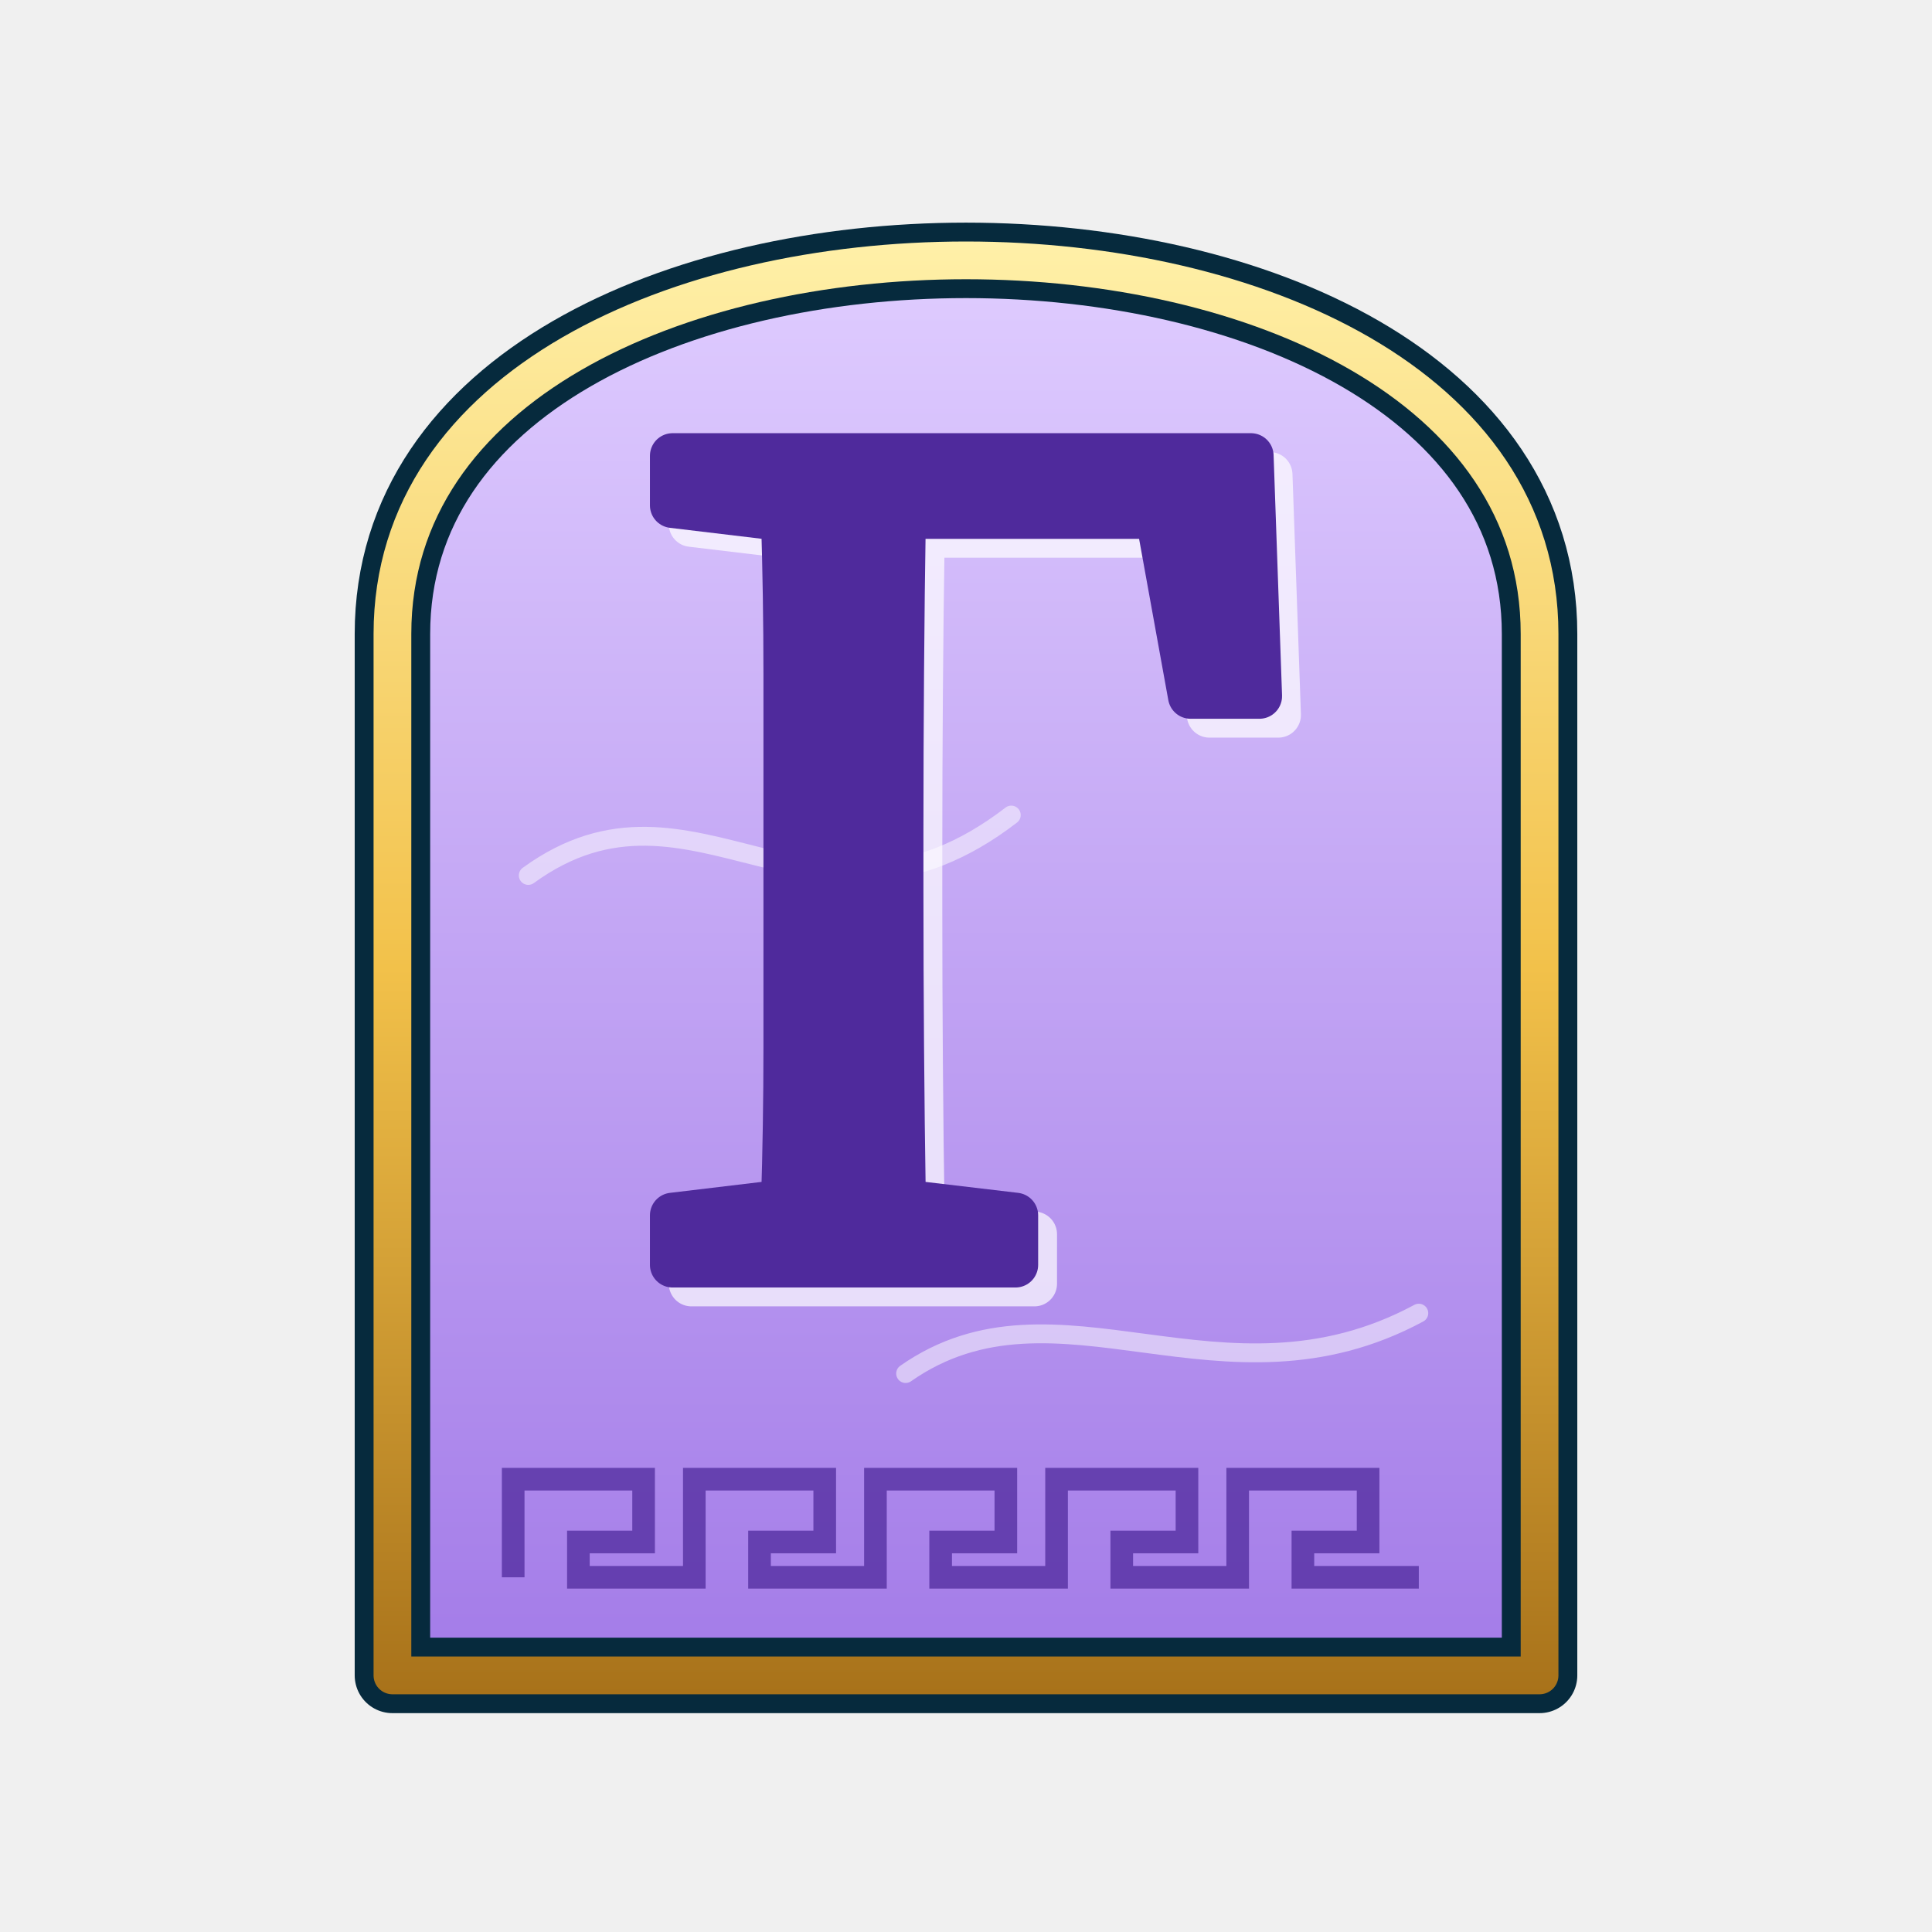
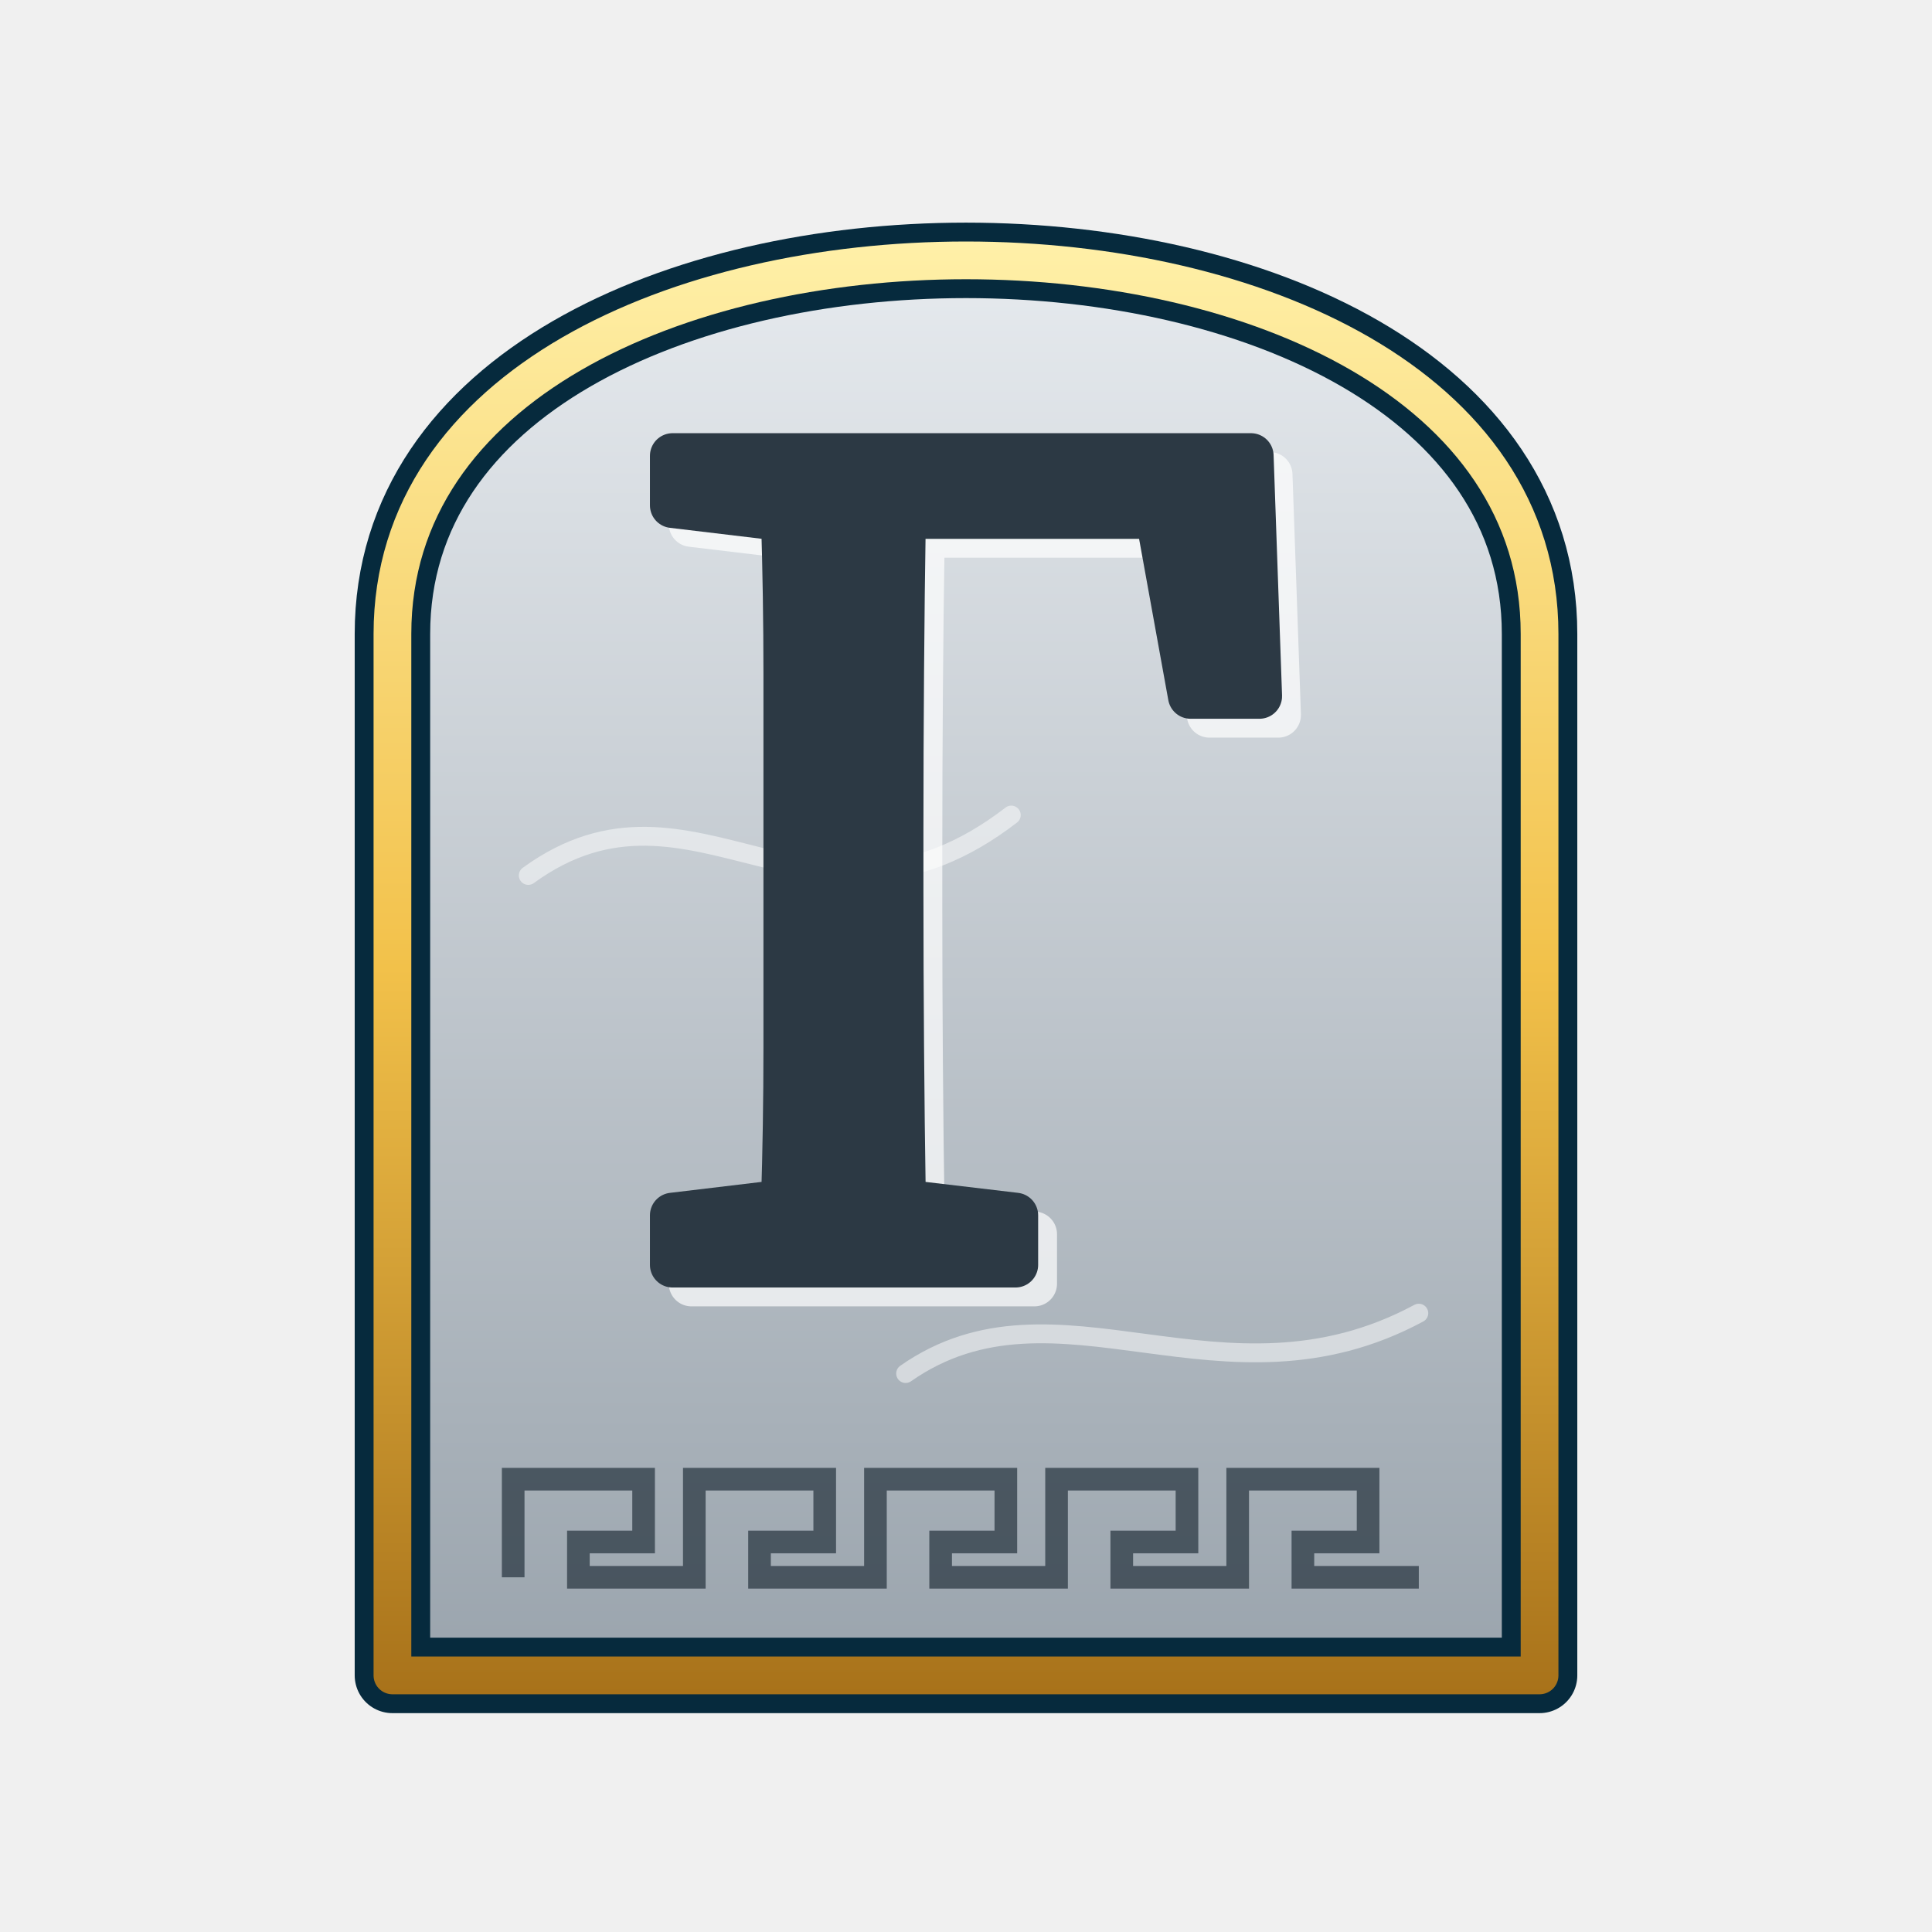
<svg xmlns="http://www.w3.org/2000/svg" width="256" height="256" viewBox="0 0 256 256">
  <defs>
    <linearGradient id="linear-gradient-1" x1="128" y1="34.5" x2="128" y2="222" gradientUnits="userSpaceOnUse">
-       <stop offset="0" stop-color="#dfccff" />
-       <stop offset="1" stop-color="#a37be8" />
+       <stop offset="0" stop-color="#e6eaee" />
+       <stop offset="1" stop-color="#9aa4ad" />
    </linearGradient>
    <linearGradient id="linear-gradient-2" x1="128" y1="32" x2="128" y2="224.5" gradientUnits="userSpaceOnUse">
      <stop offset="0" stop-color="#fff0a8" />
      <stop offset="0.5" stop-color="#f2c14a" />
      <stop offset="1" stop-color="#a8721a" />
    </linearGradient>
  </defs>
  <g>
    <path d="M52 222 L52 84 C52 18 204 18 204 84 L204 222 Z" fill="url(#linear-gradient-1)" stroke="#062a3d" stroke-width="10" stroke-linecap="round" stroke-linejoin="round" />
    <path d="M70 116 C92 100 108 128 134 108 M120 182 C140 168 162 188 188 174" fill="none" stroke="#ffffff" stroke-width="2.5" stroke-linecap="round" stroke-linejoin="round" opacity="0.5" />
    <path d="M52 222 L52 84 C52 18 204 18 204 84 L204 222 Z" fill="none" stroke="url(#linear-gradient-2)" stroke-width="5" stroke-linecap="round" stroke-linejoin="round" />
-     <polyline points="68,209 68,196 85.28,196 85.28,204.32 76.64,204.32 76.64,209 92,209 92,196 109.28,196 109.28,204.32 100.64,204.32 100.64,209 116,209 116,196 133.28,196 133.28,204.32 124.64,204.32 124.64,209 140,209 140,196 157.28,196 157.28,204.32 148.64,204.32 148.64,209 164,209 164,196 181.28,196 181.28,204.32 172.64,204.32 172.64,209 188,209" fill="none" stroke="#4f2a9c" stroke-width="3" stroke-miterlimit="10" opacity="0.75" />
+     <polyline points="68,209 68,196 85.28,196 85.28,204.32 76.64,204.32 76.64,209 92,209 92,196 109.28,196 109.28,204.32 100.64,204.32 100.64,209 116,209 116,196 133.28,196 133.28,204.32 124.64,204.32 124.64,209 140,209 140,196 157.28,196 157.28,204.32 148.64,204.32 148.64,209 164,209 164,196 181.28,196 181.28,204.32 172.64,204.32 172.64,209 188,209" fill="none" stroke="#2c3944" stroke-width="3" stroke-miterlimit="10" opacity="0.75" />
    <g opacity="0.7">
      <path d="M91.62 69.46 L91.62 62.9 L168.26 62.9 L169.38 94.74 L160.26 94.74 L155.94 70.9 L122.18 70.9 C122.07 77.73 121.99 84.63 121.94 91.62 C121.89 98.61 121.86 105.62 121.86 112.66 L121.86 120.66 C121.86 127.49 121.89 134.31 121.94 141.14 C121.99 147.97 122.07 154.85 122.18 161.78 L137.06 163.54 L137.06 170.1 L91.62 170.1 L91.62 163.54 L106.34 161.78 C106.55 155.06 106.66 148.23 106.66 141.3 C106.66 134.37 106.66 127.49 106.66 120.66 L106.66 112.66 C106.66 105.73 106.66 98.79 106.66 91.86 C106.66 84.93 106.55 78.05 106.34 71.22 Z" fill="#ffffff" stroke="#ffffff" stroke-width="6" stroke-linecap="round" stroke-linejoin="round" />
    </g>
    <g>
-       <path d="M89.12 66.96 L89.12 60.4 L165.76 60.4 L166.88 92.24 L157.76 92.24 L153.44 68.4 L119.68 68.4 C119.57 75.23 119.49 82.13 119.44 89.12 C119.39 96.11 119.36 103.12 119.36 110.16 L119.36 118.16 C119.36 124.99 119.39 131.81 119.44 138.64 C119.49 145.47 119.57 152.35 119.68 159.28 L134.56 161.04 L134.56 167.6 L89.12 167.6 L89.12 161.04 L103.84 159.28 C104.05 152.56 104.16 145.73 104.16 138.8 C104.16 131.87 104.16 124.99 104.16 118.16 L104.16 110.16 C104.16 103.23 104.16 96.29 104.16 89.36 C104.16 82.43 104.05 75.55 103.84 68.72 Z" fill="#4f2a9c" stroke="#4f2a9c" stroke-width="6" stroke-linecap="round" stroke-linejoin="round" />
+       <path d="M89.12 66.96 L89.12 60.4 L165.76 60.4 L166.88 92.24 L157.76 92.24 L153.44 68.4 L119.68 68.4 C119.57 75.23 119.49 82.13 119.44 89.12 C119.39 96.11 119.36 103.12 119.36 110.16 L119.36 118.16 C119.36 124.99 119.39 131.81 119.44 138.64 C119.49 145.47 119.57 152.35 119.68 159.28 L134.56 161.04 L134.56 167.6 L89.12 167.6 L89.12 161.04 L103.84 159.28 C104.05 152.56 104.16 145.73 104.16 138.8 C104.16 131.87 104.16 124.99 104.16 118.16 L104.16 110.16 C104.16 103.23 104.16 96.29 104.16 89.36 C104.16 82.43 104.05 75.55 103.84 68.72 Z" fill="#2c3944" stroke="#2c3944" stroke-width="6" stroke-linecap="round" stroke-linejoin="round" />
    </g>
  </g>
</svg>
